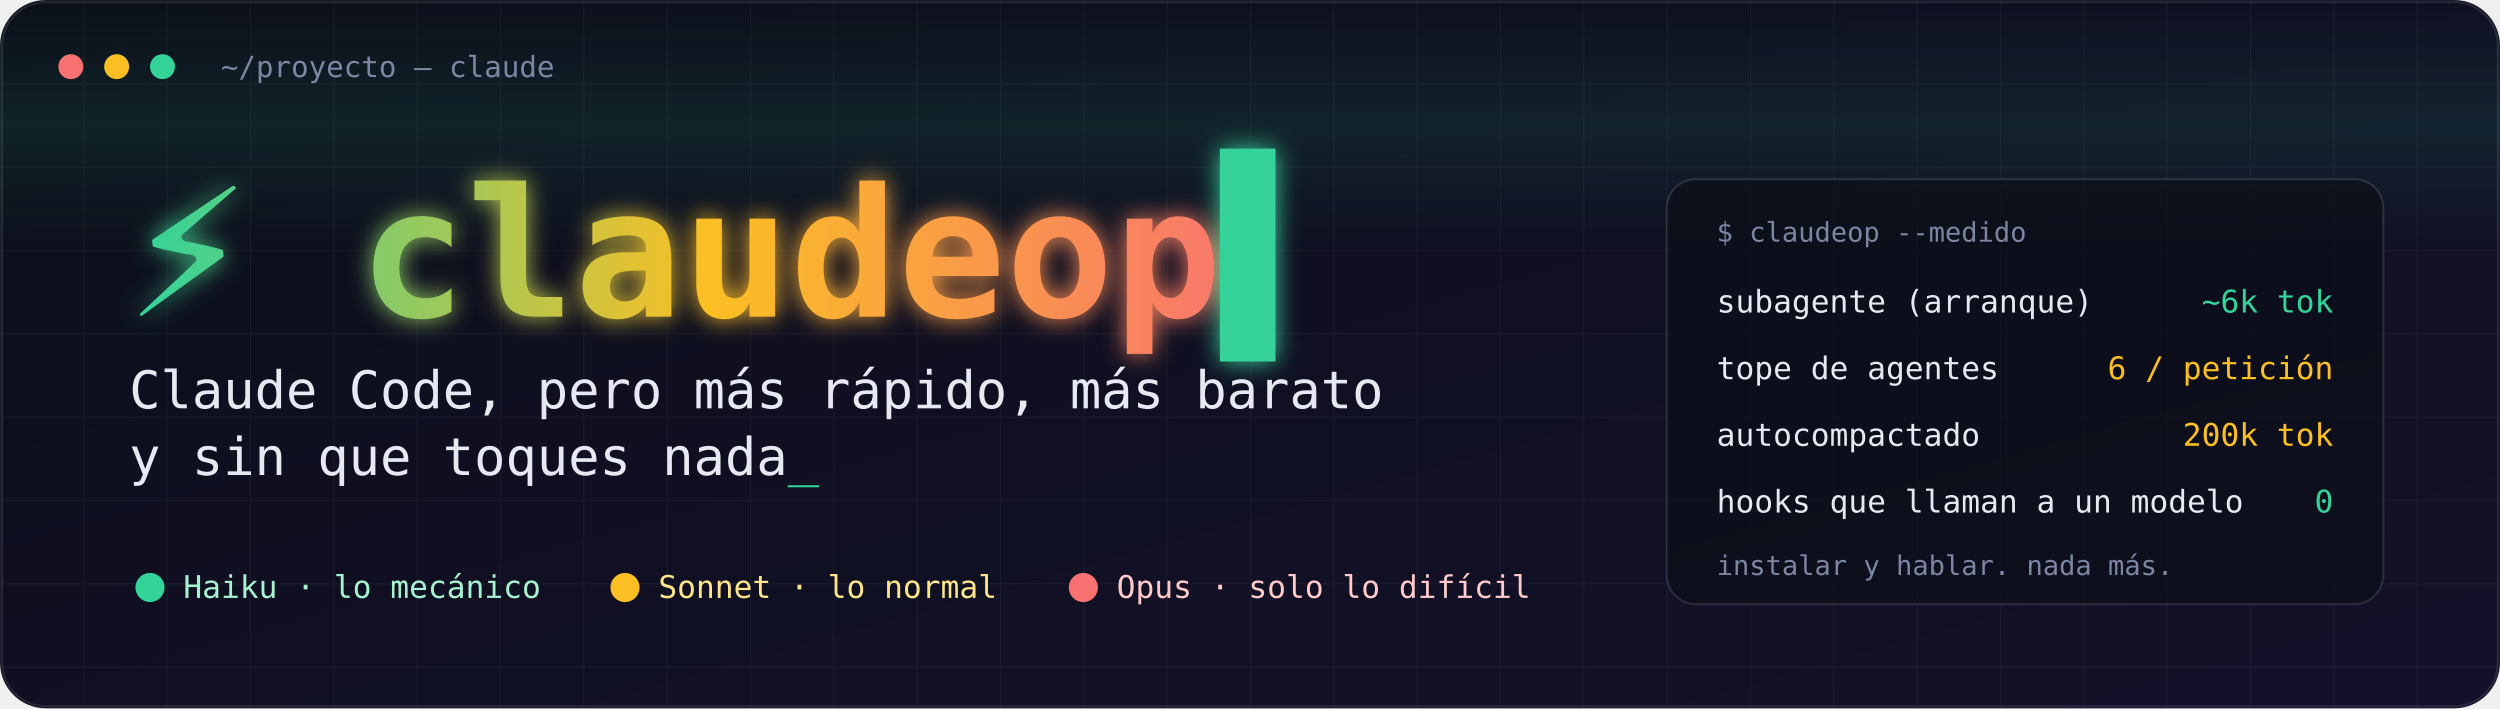
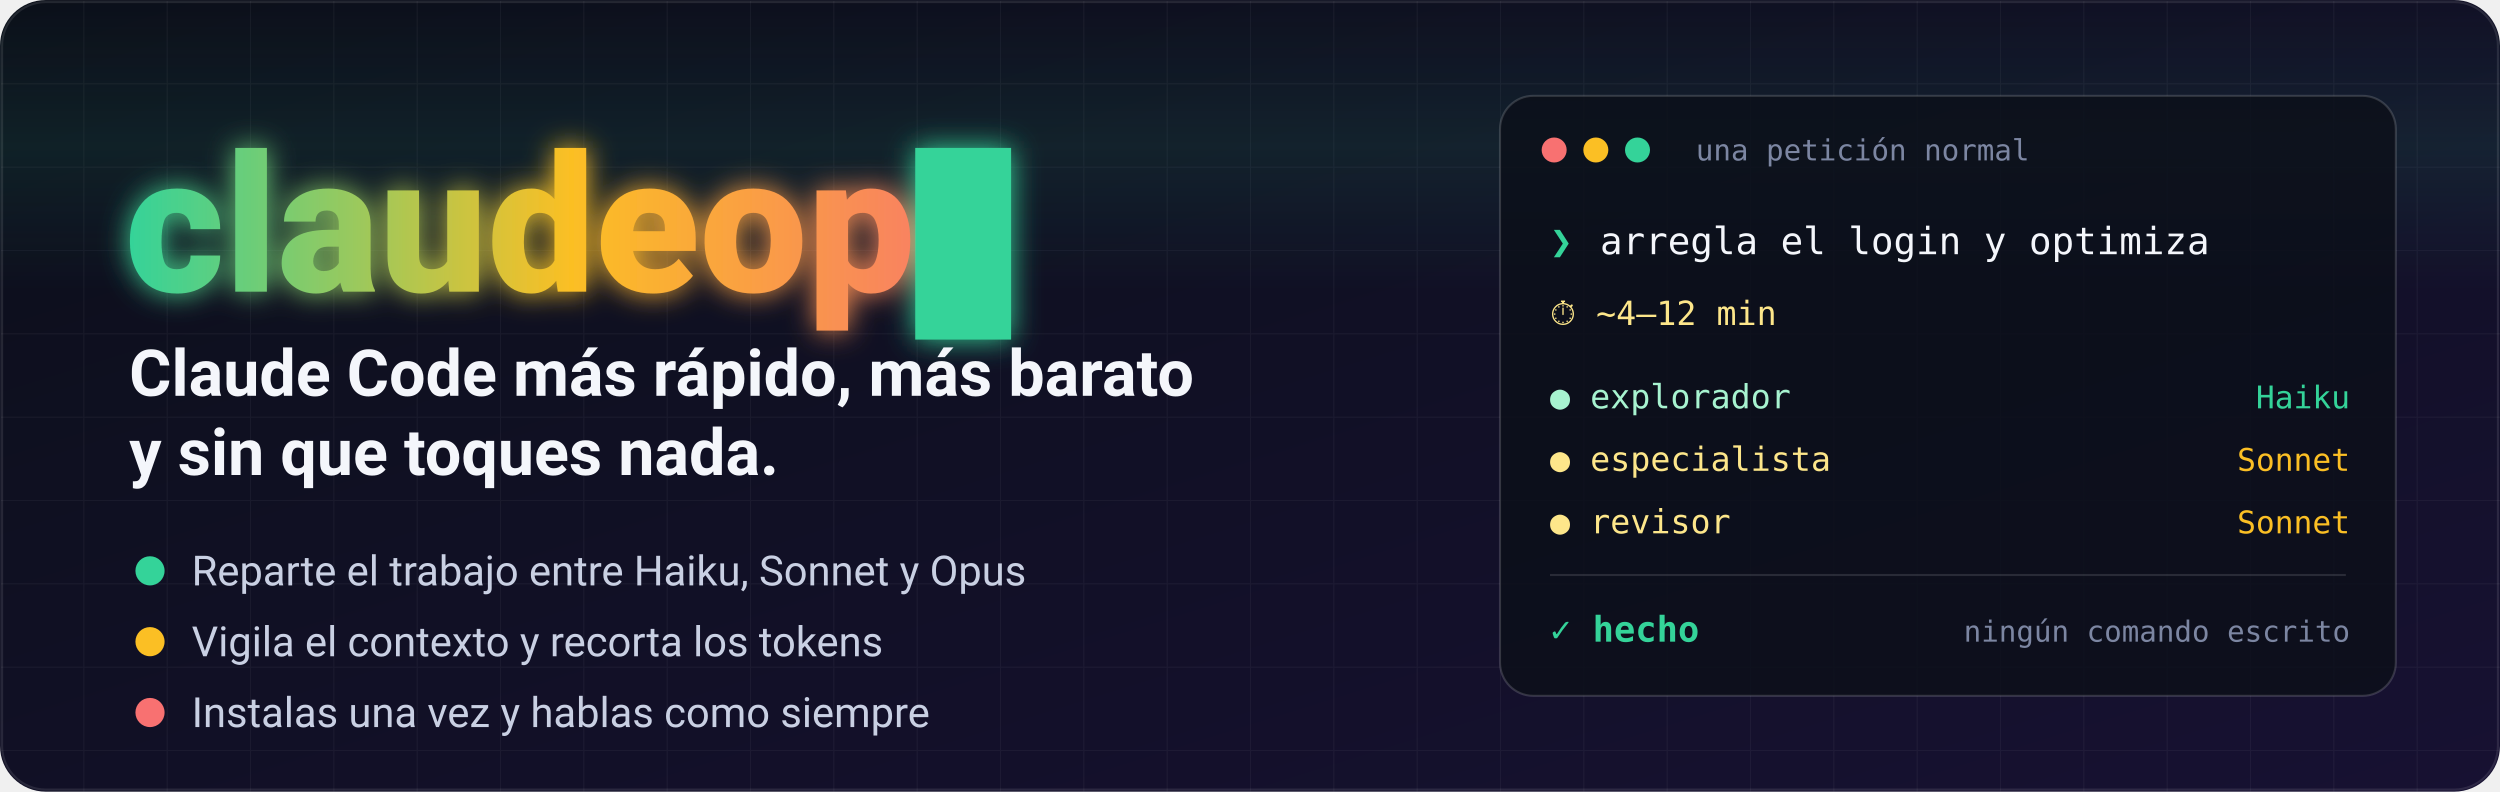
- <svg xmlns="http://www.w3.org/2000/svg" width="1200" height="340" viewBox="0 0 1200 340" role="img" aria-label="claudeop: Claude Code más rápido, más barato y sin tocar nada">
+ <svg xmlns="http://www.w3.org/2000/svg" width="1200" height="380" viewBox="0 0 1200 380" role="img" aria-label="claudeop: Claude Code más rápido, más barato y sin tocar nada. Reparte el trabajo entre Haiku, Sonnet y Opus, vigila el contexto y mide el ahorro.">
  <defs>
    <linearGradient id="bg" x1="0" y1="0" x2="1" y2="1">
      <stop offset="0" stop-color="#0b0f19" />
-       <stop offset="1" stop-color="#14102a" />
+       <stop offset="1" stop-color="#171132" />
    </linearGradient>
    <linearGradient id="title" x1="0" y1="0" x2="1" y2="0">
      <stop offset="0" stop-color="#34d399" />
      <stop offset="0.5" stop-color="#fbbf24" />
      <stop offset="1" stop-color="#f87171" />
    </linearGradient>
    <linearGradient id="scan" x1="0" y1="0" x2="0" y2="1">
      <stop offset="0" stop-color="#34d399" stop-opacity="0" />
-       <stop offset="0.5" stop-color="#34d399" stop-opacity="0.10" />
+       <stop offset="0.5" stop-color="#34d399" stop-opacity="0.09" />
      <stop offset="1" stop-color="#34d399" stop-opacity="0" />
    </linearGradient>
    <pattern id="grid" width="40" height="40" patternUnits="userSpaceOnUse">
-       <path d="M40 0H0V40" fill="none" stroke="#ffffff" stroke-opacity="0.045" stroke-width="1" />
+       <path d="M40 0H0V40" fill="none" stroke="#ffffff" stroke-opacity="0.045" />
    </pattern>
    <filter id="glow" x="-20%" y="-50%" width="140%" height="200%">
-       <feGaussianBlur stdDeviation="6" result="b" />
+       <feGaussianBlur stdDeviation="7" result="b" />
      <feMerge>
        <feMergeNode in="b" />
        <feMergeNode in="SourceGraphic" />
      </feMerge>
    </filter>
+     <clipPath id="clip">
+       <rect width="1200" height="380" rx="22" />
+     </clipPath>
    <style>
-       .mono { font-family: 'JetBrains Mono', 'Cascadia Code', Consolas, 'SFMono-Regular', Menlo, monospace; }
+       .sans { font-family: -apple-system,'Segoe UI',Roboto,Helvetica,Arial,sans-serif; }
+       .mono { font-family: 'JetBrains Mono','Cascadia Code',Consolas,Menlo,monospace; }
      .blink { animation: blink 1.1s steps(1) infinite; }
      @keyframes blink { 50% { opacity: 0; } }
-       .sweep { animation: sweep 5s linear infinite; }
-       @keyframes sweep { from { transform: translateY(-120px); } to { transform: translateY(380px); } }
+       .sweep { animation: sweep 6s linear infinite; }
+       @keyframes sweep { from { transform: translateY(-140px); } to { transform: translateY(400px); } }
      .pulse { animation: pulse 2.4s ease-in-out infinite; }
      @keyframes pulse { 0%,100% { opacity: .55; } 50% { opacity: 1; } }
      .d2 { animation-delay: .8s; } .d3 { animation-delay: 1.6s; }
    </style>
  </defs>
-   <rect width="1200" height="340" rx="22" fill="url(#bg)" />
-   <rect width="1200" height="340" rx="22" fill="url(#grid)" />
-   <rect class="sweep" width="1200" height="120" fill="url(#scan)" />
-   <rect x="1" y="1" width="1198" height="338" rx="21" fill="none" stroke="#ffffff" stroke-opacity="0.10" />
-   <circle cx="34" cy="32" r="6" fill="#f87171" />
-   <circle cx="56" cy="32" r="6" fill="#fbbf24" />
-   <circle cx="78" cy="32" r="6" fill="#34d399" />
-   <text x="106" y="37" class="mono" font-size="14" fill="#7c86a2">~/proyecto — claude</text>
-   <text x="60" y="152" class="mono" font-size="86" font-weight="800" fill="url(#title)" filter="url(#glow)">⚡ claudeop<tspan class="blink" fill="#34d399">▌</tspan>
+   <rect width="1200" height="380" rx="22" fill="url(#bg)" />
+   <rect width="1200" height="380" rx="22" fill="url(#grid)" />
+   <g clip-path="url(#clip)">
+     <rect class="sweep" width="1200" height="140" fill="url(#scan)" />
+   </g>
+   <rect x="1" y="1" width="1198" height="378" rx="21" fill="none" stroke="#ffffff" stroke-opacity="0.10" />
+   <text x="60" y="140" class="sans" font-size="92" font-weight="800" fill="url(#title)" filter="url(#glow)">claudeop<tspan class="blink" fill="#34d399">▌</tspan>
  </text>
-   <text x="62" y="196" class="mono" font-size="25" fill="#e6e9f2">Claude Code, pero más rápido, más barato</text>
-   <text x="62" y="228" class="mono" font-size="25" fill="#e6e9f2">y sin que toques nada<tspan fill="#34d399">_</tspan>
-   </text>
-   <g class="mono" font-size="15">
-     <circle class="pulse" cx="72" cy="282" r="7" fill="#34d399" />
-     <text x="88" y="287" fill="#a7f3d0">Haiku · lo mecánico</text>
-     <circle class="pulse d2" cx="300" cy="282" r="7" fill="#fbbf24" />
-     <text x="316" y="287" fill="#fde68a">Sonnet · lo normal</text>
-     <circle class="pulse d3" cx="520" cy="282" r="7" fill="#f87171" />
-     <text x="536" y="287" fill="#fecaca">Opus · solo lo difícil</text>
+   <text x="62" y="190" class="sans" font-size="31" font-weight="700" fill="#f4f6fb">Claude Code más rápido, más barato</text>
+   <text x="62" y="228" class="sans" font-size="31" font-weight="700" fill="#f4f6fb">y sin que toques nada.</text>
+   <g class="sans" font-size="20" fill="#c9d0e3">
+     <circle class="pulse" cx="72" cy="274" r="7" fill="#34d399" />
+     <text x="92" y="281">Reparte el trabajo entre Haiku, Sonnet y Opus</text>
+     <circle class="pulse d2" cx="72" cy="308" r="7" fill="#fbbf24" />
+     <text x="92" y="315">Vigila el contexto y recorta los tokens</text>
+     <circle class="pulse d3" cx="72" cy="342" r="7" fill="#f87171" />
+     <text x="92" y="349">Instalas una vez y hablas como siempre</text>
  </g>
  <g class="mono">
-     <rect x="800" y="86" width="344" height="204" rx="14" fill="#0b0f19" fill-opacity="0.75" stroke="#ffffff" stroke-opacity="0.12" />
-     <text x="824" y="116" font-size="13" fill="#7c86a2">$ claudeop --medido</text>
-     <text x="824" y="150" font-size="15" fill="#e6e9f2">subagente (arranque)</text>
-     <text x="1120" y="150" font-size="15" fill="#34d399" text-anchor="end">~6k tok</text>
-     <text x="824" y="182" font-size="15" fill="#e6e9f2">tope de agentes</text>
-     <text x="1120" y="182" font-size="15" fill="#fbbf24" text-anchor="end">6 / petición</text>
-     <text x="824" y="214" font-size="15" fill="#e6e9f2">autocompactado</text>
-     <text x="1120" y="214" font-size="15" fill="#fbbf24" text-anchor="end">200k tok</text>
-     <text x="824" y="246" font-size="15" fill="#e6e9f2">hooks que llaman a un modelo</text>
-     <text x="1120" y="246" font-size="15" fill="#34d399" text-anchor="end">0</text>
-     <text x="824" y="276" font-size="13" fill="#7c86a2">instalar y hablar. nada más.</text>
+     <rect x="720" y="46" width="430" height="288" rx="16" fill="#0b0f19" fill-opacity="0.82" stroke="#ffffff" stroke-opacity="0.16" />
+     <circle cx="746" cy="72" r="6" fill="#f87171" />
+     <circle cx="766" cy="72" r="6" fill="#fbbf24" />
+     <circle cx="786" cy="72" r="6" fill="#34d399" />
+     <text x="814" y="77" font-size="14" fill="#7c86a2">una petición normal</text>
+     <text x="744" y="122" font-size="18" fill="#34d399">❯</text>
+     <text x="768" y="122" font-size="18" fill="#f4f6fb">arregla el login y optimiza</text>
+     <text x="744" y="156" font-size="16" fill="#fde68a">⏱ ~4–12 min</text>
+     <text x="744" y="196" font-size="16" fill="#a7f3d0">● explorador</text>
+     <text x="1128" y="196" font-size="15" fill="#34d399" text-anchor="end">Haiku</text>
+     <text x="744" y="226" font-size="16" fill="#fde68a">● especialista</text>
+     <text x="1128" y="226" font-size="15" fill="#fbbf24" text-anchor="end">Sonnet</text>
+     <text x="744" y="256" font-size="16" fill="#fde68a">● revisor</text>
+     <text x="1128" y="256" font-size="15" fill="#fbbf24" text-anchor="end">Sonnet</text>
+     <line x1="744" y1="276" x2="1126" y2="276" stroke="#ffffff" stroke-opacity=".12" />
+     <text x="744" y="308" font-size="17" fill="#34d399" font-weight="700">✓ hecho</text>
+     <text x="1128" y="308" font-size="14" fill="#7c86a2" text-anchor="end">ningún comando escrito</text>
  </g>
</svg>
